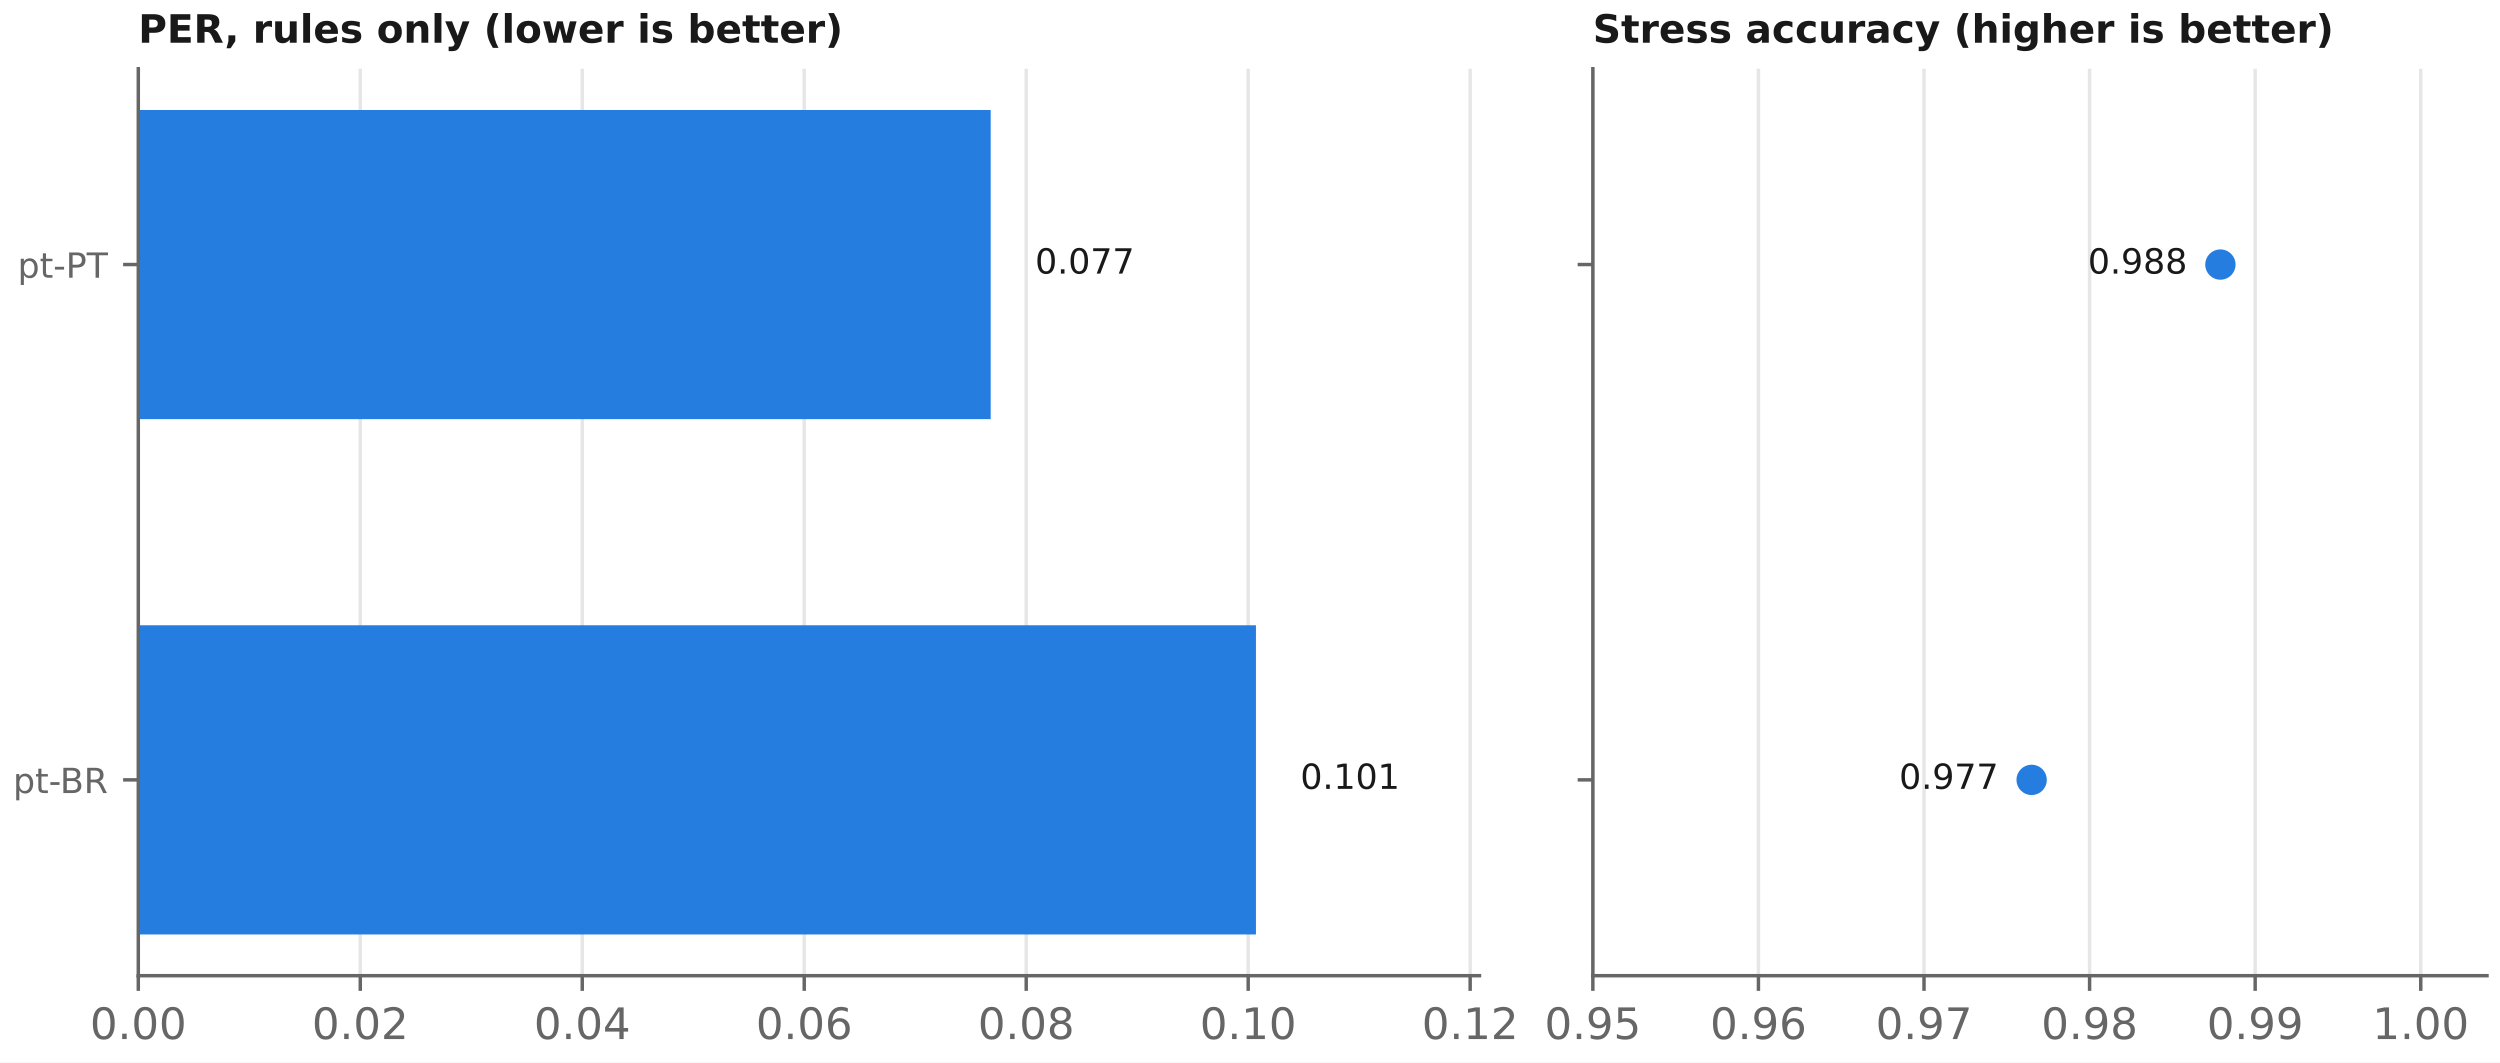
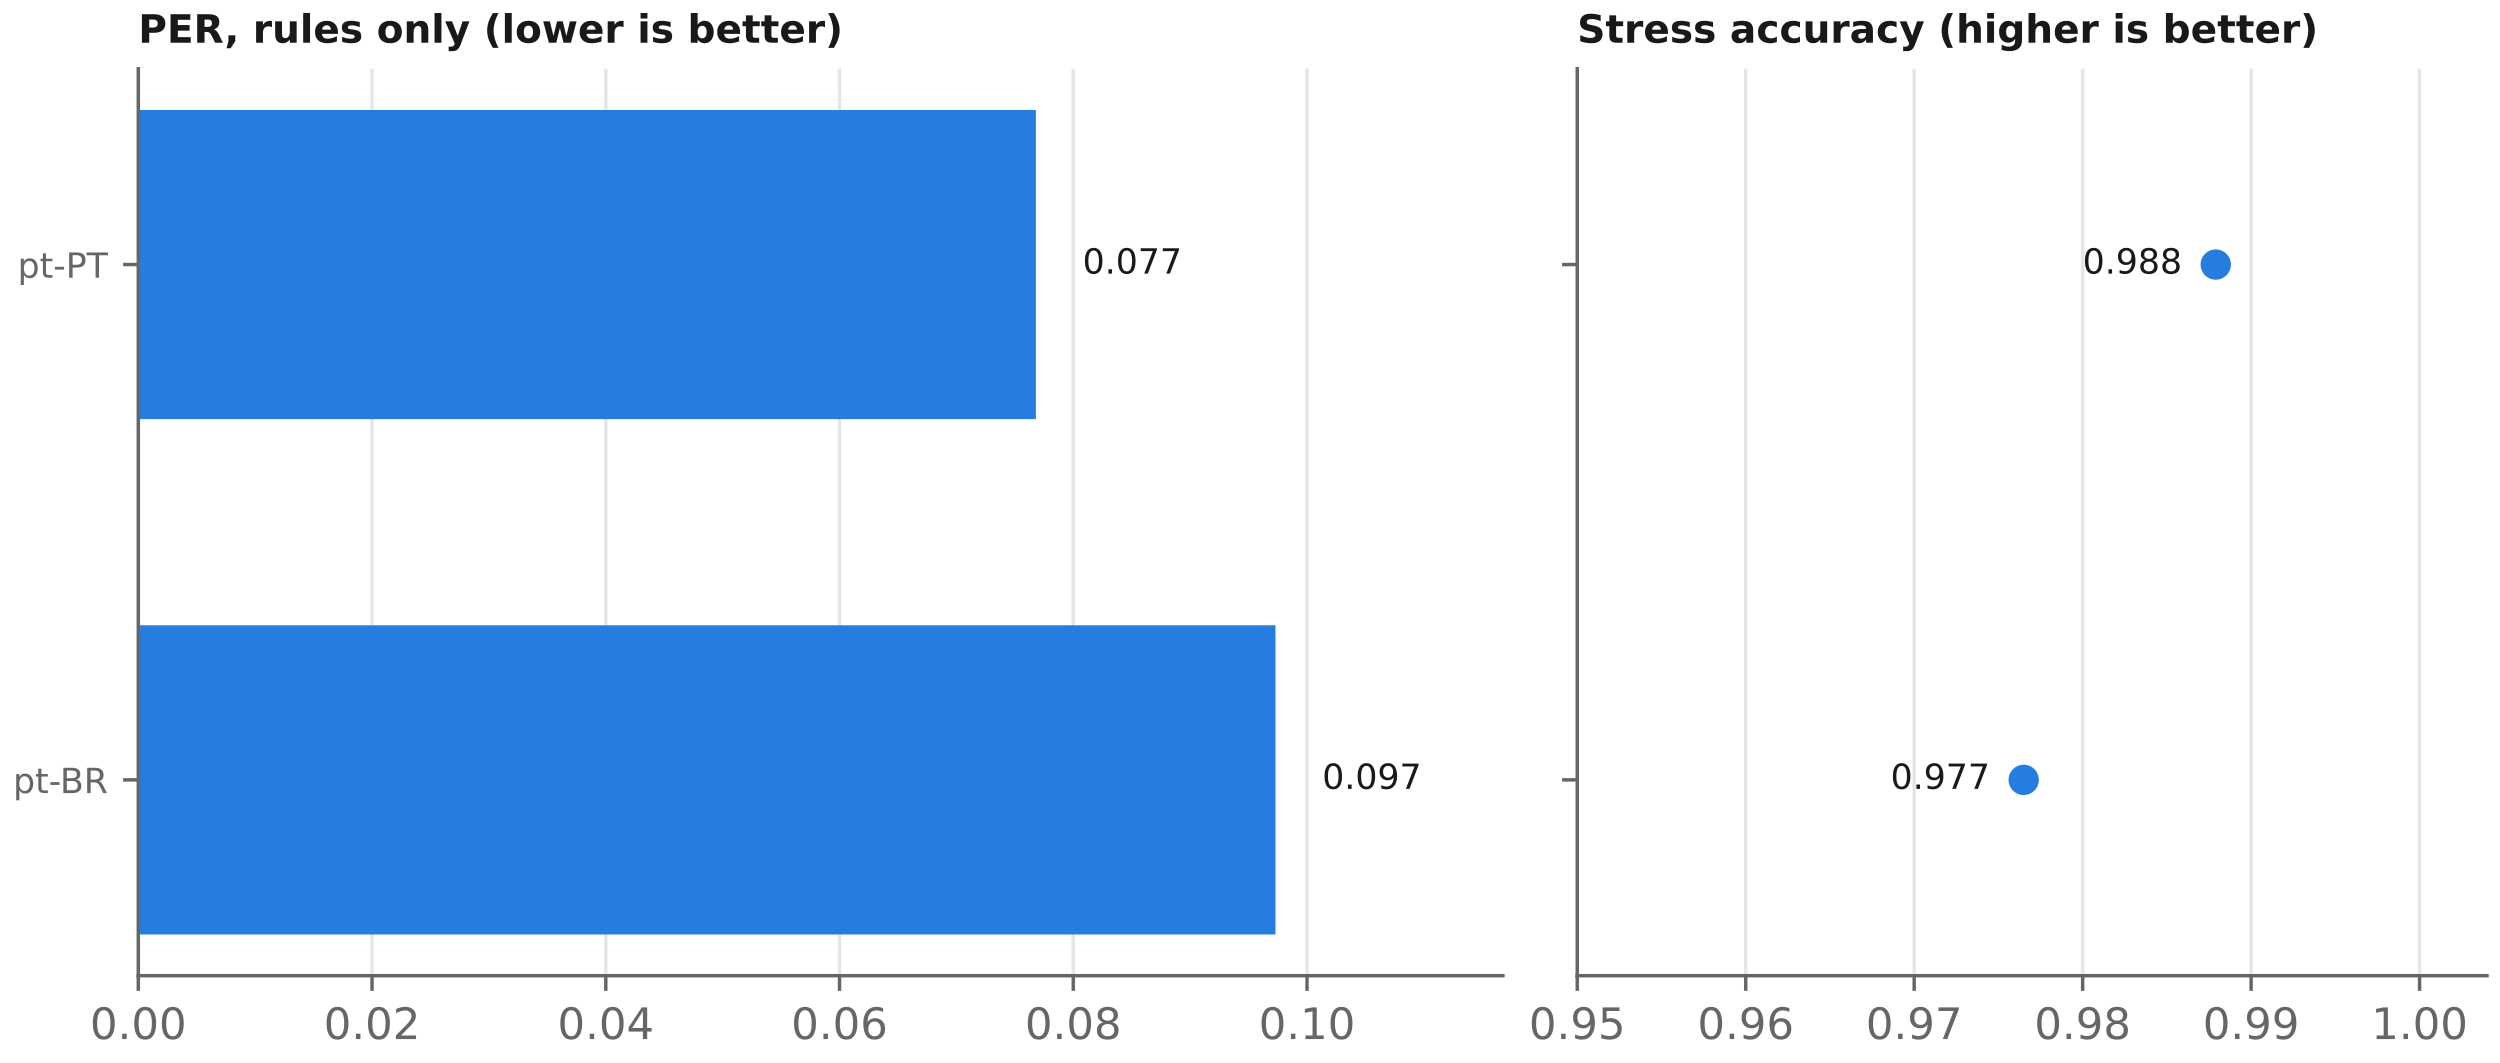
<svg xmlns="http://www.w3.org/2000/svg" xmlns:xlink="http://www.w3.org/1999/xlink" width="576pt" height="244.8pt" viewBox="0 0 576 244.8" version="1.1">
  <defs>
    <style type="text/css">*{stroke-linejoin: round; stroke-linecap: butt}</style>
  </defs>
  <g id="figure_1">
    <g id="patch_1">
      <path d="M 0 244.8  L 576 244.8  L 576 0  L 0 0  z " style="fill: #ffffff" />
    </g>
    <g id="axes_1">
      <g id="patch_2">
-         <path d="M 31.864 224.8  L 340.873 224.8  L 340.873 15.839  L 31.864 15.839  z " style="fill: #ffffff" />
+         <path d="M 31.864 224.8  L 346.265 224.8  L 346.265 15.839  L 31.864 15.839  z " style="fill: #ffffff" />
      </g>
      <g id="matplotlib.axis_1">
        <g id="xtick_1">
          <g id="line2d_1">
-             <path d="M 31.864 224.8  L 31.864 15.839  " clip-path="url(#p73ae3f1e7e)" style="fill: none; stroke: #e6e6e6; stroke-width: 0.8; stroke-linecap: square" />
+             <path d="M 31.864 224.8  L 31.864 15.839  " clip-path="url(#pe0ce35fc5b)" style="fill: none; stroke: #e6e6e6; stroke-width: 0.8; stroke-linecap: square" />
          </g>
          <g id="line2d_2">
            <defs>
              <path id="m0db574f044" d="M 0 0  L 0 3.5  " style="stroke: #666666; stroke-width: 0.8" />
            </defs>
            <g>
              <use xlink:href="#m0db574f044" x="31.864" y="224.8" style="fill: #666666; stroke: #666666; stroke-width: 0.8" />
            </g>
          </g>
          <g id="text_1">
            <text style="font-size: 10px; font-family: 'DejaVu Sans', 'Bitstream Vera Sans', 'Computer Modern Sans Serif', 'Lucida Grande', 'Verdana', 'Geneva', 'Lucid', 'Arial', 'Helvetica', 'Avant Garde', sans-serif; text-anchor: middle; fill: #666666" x="31.864" y="239.397" transform="rotate(-0 31.86399 239.3974)">0.00</text>
          </g>
        </g>
        <g id="xtick_2">
          <g id="line2d_3">
-             <path d="M 83.008 224.8  L 83.008 15.839  " clip-path="url(#p73ae3f1e7e)" style="fill: none; stroke: #e6e6e6; stroke-width: 0.8; stroke-linecap: square" />
+             <path d="M 85.718 224.8  L 85.718 15.839  " clip-path="url(#pe0ce35fc5b)" style="fill: none; stroke: #e6e6e6; stroke-width: 0.8; stroke-linecap: square" />
          </g>
          <g id="line2d_4">
            <g>
-               <use xlink:href="#m0db574f044" x="83.008" y="224.8" style="fill: #666666; stroke: #666666; stroke-width: 0.8" />
+               <use xlink:href="#m0db574f044" x="85.718" y="224.8" style="fill: #666666; stroke: #666666; stroke-width: 0.8" />
            </g>
          </g>
          <g id="text_2">
-             <text style="font-size: 10px; font-family: 'DejaVu Sans', 'Bitstream Vera Sans', 'Computer Modern Sans Serif', 'Lucida Grande', 'Verdana', 'Geneva', 'Lucid', 'Arial', 'Helvetica', 'Avant Garde', sans-serif; text-anchor: middle; fill: #666666" x="83.008" y="239.397" transform="rotate(-0 83.00756 239.3974)">0.02</text>
+             <text style="font-size: 10px; font-family: 'DejaVu Sans', 'Bitstream Vera Sans', 'Computer Modern Sans Serif', 'Lucida Grande', 'Verdana', 'Geneva', 'Lucid', 'Arial', 'Helvetica', 'Avant Garde', sans-serif; text-anchor: middle; fill: #666666" x="85.718" y="239.397" transform="rotate(-0 85.7183 239.3974)">0.02</text>
          </g>
        </g>
        <g id="xtick_3">
          <g id="line2d_5">
-             <path d="M 134.151 224.8  L 134.151 15.839  " clip-path="url(#p73ae3f1e7e)" style="fill: none; stroke: #e6e6e6; stroke-width: 0.8; stroke-linecap: square" />
+             <path d="M 139.573 224.8  L 139.573 15.839  " clip-path="url(#pe0ce35fc5b)" style="fill: none; stroke: #e6e6e6; stroke-width: 0.8; stroke-linecap: square" />
          </g>
          <g id="line2d_6">
            <g>
-               <use xlink:href="#m0db574f044" x="134.151" y="224.8" style="fill: #666666; stroke: #666666; stroke-width: 0.8" />
+               <use xlink:href="#m0db574f044" x="139.573" y="224.8" style="fill: #666666; stroke: #666666; stroke-width: 0.8" />
            </g>
          </g>
          <g id="text_3">
-             <text style="font-size: 10px; font-family: 'DejaVu Sans', 'Bitstream Vera Sans', 'Computer Modern Sans Serif', 'Lucida Grande', 'Verdana', 'Geneva', 'Lucid', 'Arial', 'Helvetica', 'Avant Garde', sans-serif; text-anchor: middle; fill: #666666" x="134.151" y="239.397" transform="rotate(-0 134.1511 239.3974)">0.04</text>
+             <text style="font-size: 10px; font-family: 'DejaVu Sans', 'Bitstream Vera Sans', 'Computer Modern Sans Serif', 'Lucida Grande', 'Verdana', 'Geneva', 'Lucid', 'Arial', 'Helvetica', 'Avant Garde', sans-serif; text-anchor: middle; fill: #666666" x="139.573" y="239.397" transform="rotate(-0 139.5726 239.3974)">0.04</text>
          </g>
        </g>
        <g id="xtick_4">
          <g id="line2d_7">
-             <path d="M 185.295 224.8  L 185.295 15.839  " clip-path="url(#p73ae3f1e7e)" style="fill: none; stroke: #e6e6e6; stroke-width: 0.8; stroke-linecap: square" />
+             <path d="M 193.427 224.8  L 193.427 15.839  " clip-path="url(#pe0ce35fc5b)" style="fill: none; stroke: #e6e6e6; stroke-width: 0.8; stroke-linecap: square" />
          </g>
          <g id="line2d_8">
            <g>
-               <use xlink:href="#m0db574f044" x="185.295" y="224.8" style="fill: #666666; stroke: #666666; stroke-width: 0.8" />
+               <use xlink:href="#m0db574f044" x="193.427" y="224.8" style="fill: #666666; stroke: #666666; stroke-width: 0.8" />
            </g>
          </g>
          <g id="text_4">
-             <text style="font-size: 10px; font-family: 'DejaVu Sans', 'Bitstream Vera Sans', 'Computer Modern Sans Serif', 'Lucida Grande', 'Verdana', 'Geneva', 'Lucid', 'Arial', 'Helvetica', 'Avant Garde', sans-serif; text-anchor: middle; fill: #666666" x="185.295" y="239.397" transform="rotate(-0 185.2947 239.3974)">0.06</text>
+             <text style="font-size: 10px; font-family: 'DejaVu Sans', 'Bitstream Vera Sans', 'Computer Modern Sans Serif', 'Lucida Grande', 'Verdana', 'Geneva', 'Lucid', 'Arial', 'Helvetica', 'Avant Garde', sans-serif; text-anchor: middle; fill: #666666" x="193.427" y="239.397" transform="rotate(-0 193.4269 239.3974)">0.06</text>
          </g>
        </g>
        <g id="xtick_5">
          <g id="line2d_9">
-             <path d="M 236.438 224.8  L 236.438 15.839  " clip-path="url(#p73ae3f1e7e)" style="fill: none; stroke: #e6e6e6; stroke-width: 0.8; stroke-linecap: square" />
+             <path d="M 247.281 224.8  L 247.281 15.839  " clip-path="url(#pe0ce35fc5b)" style="fill: none; stroke: #e6e6e6; stroke-width: 0.8; stroke-linecap: square" />
          </g>
          <g id="line2d_10">
            <g>
-               <use xlink:href="#m0db574f044" x="236.438" y="224.8" style="fill: #666666; stroke: #666666; stroke-width: 0.8" />
+               <use xlink:href="#m0db574f044" x="247.281" y="224.8" style="fill: #666666; stroke: #666666; stroke-width: 0.8" />
            </g>
          </g>
          <g id="text_5">
-             <text style="font-size: 10px; font-family: 'DejaVu Sans', 'Bitstream Vera Sans', 'Computer Modern Sans Serif', 'Lucida Grande', 'Verdana', 'Geneva', 'Lucid', 'Arial', 'Helvetica', 'Avant Garde', sans-serif; text-anchor: middle; fill: #666666" x="236.438" y="239.397" transform="rotate(-0 236.4383 239.3974)">0.08</text>
+             <text style="font-size: 10px; font-family: 'DejaVu Sans', 'Bitstream Vera Sans', 'Computer Modern Sans Serif', 'Lucida Grande', 'Verdana', 'Geneva', 'Lucid', 'Arial', 'Helvetica', 'Avant Garde', sans-serif; text-anchor: middle; fill: #666666" x="247.281" y="239.397" transform="rotate(-0 247.2812 239.3974)">0.08</text>
          </g>
        </g>
        <g id="xtick_6">
          <g id="line2d_11">
-             <path d="M 287.582 224.8  L 287.582 15.839  " clip-path="url(#p73ae3f1e7e)" style="fill: none; stroke: #e6e6e6; stroke-width: 0.8; stroke-linecap: square" />
+             <path d="M 301.136 224.8  L 301.136 15.839  " clip-path="url(#pe0ce35fc5b)" style="fill: none; stroke: #e6e6e6; stroke-width: 0.8; stroke-linecap: square" />
          </g>
          <g id="line2d_12">
            <g>
-               <use xlink:href="#m0db574f044" x="287.582" y="224.8" style="fill: #666666; stroke: #666666; stroke-width: 0.8" />
+               <use xlink:href="#m0db574f044" x="301.136" y="224.8" style="fill: #666666; stroke: #666666; stroke-width: 0.8" />
            </g>
          </g>
          <g id="text_6">
-             <text style="font-size: 10px; font-family: 'DejaVu Sans', 'Bitstream Vera Sans', 'Computer Modern Sans Serif', 'Lucida Grande', 'Verdana', 'Geneva', 'Lucid', 'Arial', 'Helvetica', 'Avant Garde', sans-serif; text-anchor: middle; fill: #666666" x="287.582" y="239.397" transform="rotate(-0 287.5819 239.3974)">0.10</text>
-           </g>
-         </g>
-         <g id="xtick_7">
-           <g id="line2d_13">
-             <path d="M 338.725 224.8  L 338.725 15.839  " clip-path="url(#p73ae3f1e7e)" style="fill: none; stroke: #e6e6e6; stroke-width: 0.8; stroke-linecap: square" />
-           </g>
-           <g id="line2d_14">
-             <g>
-               <use xlink:href="#m0db574f044" x="338.725" y="224.8" style="fill: #666666; stroke: #666666; stroke-width: 0.8" />
-             </g>
-           </g>
-           <g id="text_7">
-             <text style="font-size: 10px; font-family: 'DejaVu Sans', 'Bitstream Vera Sans', 'Computer Modern Sans Serif', 'Lucida Grande', 'Verdana', 'Geneva', 'Lucid', 'Arial', 'Helvetica', 'Avant Garde', sans-serif; text-anchor: middle; fill: #666666" x="338.725" y="239.397" transform="rotate(-0 338.7254 239.3974)">0.12</text>
+             <text style="font-size: 10px; font-family: 'DejaVu Sans', 'Bitstream Vera Sans', 'Computer Modern Sans Serif', 'Lucida Grande', 'Verdana', 'Geneva', 'Lucid', 'Arial', 'Helvetica', 'Avant Garde', sans-serif; text-anchor: middle; fill: #666666" x="301.136" y="239.397" transform="rotate(-0 301.1356 239.3974)">0.10</text>
          </g>
        </g>
      </g>
      <g id="matplotlib.axis_2">
        <g id="ytick_1">
-           <g id="line2d_15">
+           <g id="line2d_13">
            <defs>
              <path id="m9a97e96fcf" d="M 0 0  L -3.5 0  " style="stroke: #666666; stroke-width: 0.8" />
            </defs>
            <g>
              <use xlink:href="#m9a97e96fcf" x="31.864" y="60.955" style="fill: #666666; stroke: #666666; stroke-width: 0.8" />
            </g>
          </g>
+           <g id="text_7">
+             <text style="font-size: 8px; font-family: 'DejaVu Sans', 'Bitstream Vera Sans', 'Computer Modern Sans Serif', 'Lucida Grande', 'Verdana', 'Geneva', 'Lucid', 'Arial', 'Helvetica', 'Avant Garde', sans-serif; text-anchor: end; fill: #666666" x="24.864" y="63.994" transform="rotate(-0 24.86399 63.99446)">pt-PT</text>
+           </g>
+         </g>
+         <g id="ytick_2">
+           <g id="line2d_14">
+             <g>
+               <use xlink:href="#m9a97e96fcf" x="31.864" y="179.683" style="fill: #666666; stroke: #666666; stroke-width: 0.8" />
+             </g>
+           </g>
          <g id="text_8">
-             <text style="font-size: 8px; font-family: 'DejaVu Sans', 'Bitstream Vera Sans', 'Computer Modern Sans Serif', 'Lucida Grande', 'Verdana', 'Geneva', 'Lucid', 'Arial', 'Helvetica', 'Avant Garde', sans-serif; text-anchor: end; fill: #666666" x="24.864" y="63.994" transform="rotate(-0 24.86399 63.99446)">pt-PT</text>
-           </g>
-         </g>
-         <g id="ytick_2">
-           <g id="line2d_16">
-             <g>
-               <use xlink:href="#m9a97e96fcf" x="31.864" y="179.683" style="fill: #666666; stroke: #666666; stroke-width: 0.8" />
-             </g>
-           </g>
-           <g id="text_9">
            <text style="font-size: 8px; font-family: 'DejaVu Sans', 'Bitstream Vera Sans', 'Computer Modern Sans Serif', 'Lucida Grande', 'Verdana', 'Geneva', 'Lucid', 'Arial', 'Helvetica', 'Avant Garde', sans-serif; text-anchor: end; fill: #666666" x="24.864" y="182.722" transform="rotate(-0 24.86399 182.7223)">pt-BR</text>
          </g>
        </g>
      </g>
      <g id="patch_3">
-         <path d="M 31.864 25.337  L 228.255 25.337  L 228.255 96.574  L 31.864 96.574  z " clip-path="url(#p73ae3f1e7e)" style="fill: #257de0" />
+         <path d="M 31.864 25.337  L 238.665 25.337  L 238.665 96.574  L 31.864 96.574  z " clip-path="url(#pe0ce35fc5b)" style="fill: #257de0" />
      </g>
      <g id="patch_4">
-         <path d="M 31.864 144.065  L 289.372 144.065  L 289.372 215.302  L 31.864 215.302  z " clip-path="url(#p73ae3f1e7e)" style="fill: #257de0" />
+         <path d="M 31.864 144.065  L 293.865 144.065  L 293.865 215.302  L 31.864 215.302  z " clip-path="url(#pe0ce35fc5b)" style="fill: #257de0" />
      </g>
      <g id="patch_5">
        <path d="M 31.864 224.8  L 31.864 15.839  " style="fill: none; stroke: #666666; stroke-width: 0.8; stroke-linejoin: miter; stroke-linecap: square" />
      </g>
      <g id="patch_6">
-         <path d="M 31.864 224.8  L 340.873 224.8  " style="fill: none; stroke: #666666; stroke-width: 0.8; stroke-linejoin: miter; stroke-linecap: square" />
+         <path d="M 31.864 224.8  L 346.265 224.8  " style="fill: none; stroke: #666666; stroke-width: 0.8; stroke-linejoin: miter; stroke-linecap: square" />
+       </g>
+       <g id="text_9">
+         <text style="font-size: 8px; font-family: 'DejaVu Sans', 'Bitstream Vera Sans', 'Computer Modern Sans Serif', 'Lucida Grande', 'Verdana', 'Geneva', 'Lucid', 'Arial', 'Helvetica', 'Avant Garde', sans-serif; text-anchor: start; fill: #191919" x="249.435" y="63.034" transform="rotate(-0 249.4354 63.03352)">0.077</text>
      </g>
      <g id="text_10">
-         <text style="font-size: 8px; font-family: 'DejaVu Sans', 'Bitstream Vera Sans', 'Computer Modern Sans Serif', 'Lucida Grande', 'Verdana', 'Geneva', 'Lucid', 'Arial', 'Helvetica', 'Avant Garde', sans-serif; text-anchor: start; fill: #191919" x="238.484" y="63.034" transform="rotate(-0 238.484 63.03352)">0.077</text>
+         <text style="font-size: 8px; font-family: 'DejaVu Sans', 'Bitstream Vera Sans', 'Computer Modern Sans Serif', 'Lucida Grande', 'Verdana', 'Geneva', 'Lucid', 'Arial', 'Helvetica', 'Avant Garde', sans-serif; text-anchor: start; fill: #191919" x="304.636" y="181.761" transform="rotate(-0 304.6361 181.7613)">0.097</text>
      </g>
      <g id="text_11">
-         <text style="font-size: 8px; font-family: 'DejaVu Sans', 'Bitstream Vera Sans', 'Computer Modern Sans Serif', 'Lucida Grande', 'Verdana', 'Geneva', 'Lucid', 'Arial', 'Helvetica', 'Avant Garde', sans-serif; text-anchor: start; fill: #191919" x="299.601" y="181.761" transform="rotate(-0 299.6006 181.7613)">0.101</text>
-       </g>
-       <g id="text_12">
        <text style="font-weight: 700; font-size: 9px; font-family: 'DejaVu Sans', 'Bitstream Vera Sans', 'Computer Modern Sans Serif', 'Lucida Grande', 'Verdana', 'Geneva', 'Lucid', 'Arial', 'Helvetica', 'Avant Garde', sans-serif; text-anchor: start; fill: #191919" x="31.864" y="9.839" transform="rotate(-0 31.86399 9.838834)">PER, rules only (lower is better)</text>
      </g>
    </g>
    <g id="axes_2">
      <g id="patch_7">
-         <path d="M 366.993 224.8  L 573 224.8  L 573 15.839  L 366.993 15.839  z " style="fill: #ffffff" />
+         <path d="M 363.399 224.8  L 573 224.8  L 573 15.839  L 363.399 15.839  z " style="fill: #ffffff" />
      </g>
      <g id="matplotlib.axis_3">
+         <g id="xtick_7">
+           <g id="line2d_15">
+             <path d="M 363.399 224.8  L 363.399 15.839  " clip-path="url(#pda798c7196)" style="fill: none; stroke: #e6e6e6; stroke-width: 0.8; stroke-linecap: square" />
+           </g>
+           <g id="line2d_16">
+             <g>
+               <use xlink:href="#m0db574f044" x="363.399" y="224.8" style="fill: #666666; stroke: #666666; stroke-width: 0.8" />
+             </g>
+           </g>
+           <g id="text_12">
+             <text style="font-size: 10px; font-family: 'DejaVu Sans', 'Bitstream Vera Sans', 'Computer Modern Sans Serif', 'Lucida Grande', 'Verdana', 'Geneva', 'Lucid', 'Arial', 'Helvetica', 'Avant Garde', sans-serif; text-anchor: middle; fill: #666666" x="363.399" y="239.397" transform="rotate(-0 363.3988 239.3974)">0.95</text>
+           </g>
+         </g>
        <g id="xtick_8">
          <g id="line2d_17">
-             <path d="M 366.993 224.8  L 366.993 15.839  " clip-path="url(#p0f48ddc2b1)" style="fill: none; stroke: #e6e6e6; stroke-width: 0.8; stroke-linecap: square" />
+             <path d="M 402.214 224.8  L 402.214 15.839  " clip-path="url(#pda798c7196)" style="fill: none; stroke: #e6e6e6; stroke-width: 0.8; stroke-linecap: square" />
          </g>
          <g id="line2d_18">
            <g>
-               <use xlink:href="#m0db574f044" x="366.993" y="224.8" style="fill: #666666; stroke: #666666; stroke-width: 0.8" />
+               <use xlink:href="#m0db574f044" x="402.214" y="224.8" style="fill: #666666; stroke: #666666; stroke-width: 0.8" />
            </g>
          </g>
          <g id="text_13">
-             <text style="font-size: 10px; font-family: 'DejaVu Sans', 'Bitstream Vera Sans', 'Computer Modern Sans Serif', 'Lucida Grande', 'Verdana', 'Geneva', 'Lucid', 'Arial', 'Helvetica', 'Avant Garde', sans-serif; text-anchor: middle; fill: #666666" x="366.993" y="239.397" transform="rotate(-0 366.9934 239.3974)">0.95</text>
+             <text style="font-size: 10px; font-family: 'DejaVu Sans', 'Bitstream Vera Sans', 'Computer Modern Sans Serif', 'Lucida Grande', 'Verdana', 'Geneva', 'Lucid', 'Arial', 'Helvetica', 'Avant Garde', sans-serif; text-anchor: middle; fill: #666666" x="402.214" y="239.397" transform="rotate(-0 402.2138 239.3974)">0.96</text>
          </g>
        </g>
        <g id="xtick_9">
          <g id="line2d_19">
-             <path d="M 405.143 224.8  L 405.143 15.839  " clip-path="url(#p0f48ddc2b1)" style="fill: none; stroke: #e6e6e6; stroke-width: 0.8; stroke-linecap: square" />
+             <path d="M 441.029 224.8  L 441.029 15.839  " clip-path="url(#pda798c7196)" style="fill: none; stroke: #e6e6e6; stroke-width: 0.8; stroke-linecap: square" />
          </g>
          <g id="line2d_20">
            <g>
-               <use xlink:href="#m0db574f044" x="405.143" y="224.8" style="fill: #666666; stroke: #666666; stroke-width: 0.8" />
+               <use xlink:href="#m0db574f044" x="441.029" y="224.8" style="fill: #666666; stroke: #666666; stroke-width: 0.8" />
            </g>
          </g>
          <g id="text_14">
-             <text style="font-size: 10px; font-family: 'DejaVu Sans', 'Bitstream Vera Sans', 'Computer Modern Sans Serif', 'Lucida Grande', 'Verdana', 'Geneva', 'Lucid', 'Arial', 'Helvetica', 'Avant Garde', sans-serif; text-anchor: middle; fill: #666666" x="405.143" y="239.397" transform="rotate(-0 405.1428 239.3974)">0.96</text>
+             <text style="font-size: 10px; font-family: 'DejaVu Sans', 'Bitstream Vera Sans', 'Computer Modern Sans Serif', 'Lucida Grande', 'Verdana', 'Geneva', 'Lucid', 'Arial', 'Helvetica', 'Avant Garde', sans-serif; text-anchor: middle; fill: #666666" x="441.029" y="239.397" transform="rotate(-0 441.0288 239.3974)">0.97</text>
          </g>
        </g>
        <g id="xtick_10">
          <g id="line2d_21">
-             <path d="M 443.292 224.8  L 443.292 15.839  " clip-path="url(#p0f48ddc2b1)" style="fill: none; stroke: #e6e6e6; stroke-width: 0.8; stroke-linecap: square" />
+             <path d="M 479.844 224.8  L 479.844 15.839  " clip-path="url(#pda798c7196)" style="fill: none; stroke: #e6e6e6; stroke-width: 0.8; stroke-linecap: square" />
          </g>
          <g id="line2d_22">
            <g>
-               <use xlink:href="#m0db574f044" x="443.292" y="224.8" style="fill: #666666; stroke: #666666; stroke-width: 0.8" />
+               <use xlink:href="#m0db574f044" x="479.844" y="224.8" style="fill: #666666; stroke: #666666; stroke-width: 0.8" />
            </g>
          </g>
          <g id="text_15">
-             <text style="font-size: 10px; font-family: 'DejaVu Sans', 'Bitstream Vera Sans', 'Computer Modern Sans Serif', 'Lucida Grande', 'Verdana', 'Geneva', 'Lucid', 'Arial', 'Helvetica', 'Avant Garde', sans-serif; text-anchor: middle; fill: #666666" x="443.292" y="239.397" transform="rotate(-0 443.2921 239.3974)">0.97</text>
+             <text style="font-size: 10px; font-family: 'DejaVu Sans', 'Bitstream Vera Sans', 'Computer Modern Sans Serif', 'Lucida Grande', 'Verdana', 'Geneva', 'Lucid', 'Arial', 'Helvetica', 'Avant Garde', sans-serif; text-anchor: middle; fill: #666666" x="479.844" y="239.397" transform="rotate(-0 479.8438 239.3974)">0.98</text>
          </g>
        </g>
        <g id="xtick_11">
          <g id="line2d_23">
-             <path d="M 481.441 224.8  L 481.441 15.839  " clip-path="url(#p0f48ddc2b1)" style="fill: none; stroke: #e6e6e6; stroke-width: 0.8; stroke-linecap: square" />
+             <path d="M 518.659 224.8  L 518.659 15.839  " clip-path="url(#pda798c7196)" style="fill: none; stroke: #e6e6e6; stroke-width: 0.8; stroke-linecap: square" />
          </g>
          <g id="line2d_24">
            <g>
-               <use xlink:href="#m0db574f044" x="481.441" y="224.8" style="fill: #666666; stroke: #666666; stroke-width: 0.8" />
+               <use xlink:href="#m0db574f044" x="518.659" y="224.8" style="fill: #666666; stroke: #666666; stroke-width: 0.8" />
            </g>
          </g>
          <g id="text_16">
-             <text style="font-size: 10px; font-family: 'DejaVu Sans', 'Bitstream Vera Sans', 'Computer Modern Sans Serif', 'Lucida Grande', 'Verdana', 'Geneva', 'Lucid', 'Arial', 'Helvetica', 'Avant Garde', sans-serif; text-anchor: middle; fill: #666666" x="481.441" y="239.397" transform="rotate(-0 481.4414 239.3974)">0.98</text>
+             <text style="font-size: 10px; font-family: 'DejaVu Sans', 'Bitstream Vera Sans', 'Computer Modern Sans Serif', 'Lucida Grande', 'Verdana', 'Geneva', 'Lucid', 'Arial', 'Helvetica', 'Avant Garde', sans-serif; text-anchor: middle; fill: #666666" x="518.659" y="239.397" transform="rotate(-0 518.6588 239.3974)">0.99</text>
          </g>
        </g>
        <g id="xtick_12">
          <g id="line2d_25">
-             <path d="M 519.591 224.8  L 519.591 15.839  " clip-path="url(#p0f48ddc2b1)" style="fill: none; stroke: #e6e6e6; stroke-width: 0.8; stroke-linecap: square" />
+             <path d="M 557.474 224.8  L 557.474 15.839  " clip-path="url(#pda798c7196)" style="fill: none; stroke: #e6e6e6; stroke-width: 0.8; stroke-linecap: square" />
          </g>
          <g id="line2d_26">
            <g>
-               <use xlink:href="#m0db574f044" x="519.591" y="224.8" style="fill: #666666; stroke: #666666; stroke-width: 0.8" />
+               <use xlink:href="#m0db574f044" x="557.474" y="224.8" style="fill: #666666; stroke: #666666; stroke-width: 0.8" />
            </g>
          </g>
          <g id="text_17">
-             <text style="font-size: 10px; font-family: 'DejaVu Sans', 'Bitstream Vera Sans', 'Computer Modern Sans Serif', 'Lucida Grande', 'Verdana', 'Geneva', 'Lucid', 'Arial', 'Helvetica', 'Avant Garde', sans-serif; text-anchor: middle; fill: #666666" x="519.591" y="239.397" transform="rotate(-0 519.5907 239.3974)">0.99</text>
-           </g>
-         </g>
-         <g id="xtick_13">
-           <g id="line2d_27">
-             <path d="M 557.74 224.8  L 557.74 15.839  " clip-path="url(#p0f48ddc2b1)" style="fill: none; stroke: #e6e6e6; stroke-width: 0.8; stroke-linecap: square" />
-           </g>
-           <g id="line2d_28">
-             <g>
-               <use xlink:href="#m0db574f044" x="557.74" y="224.8" style="fill: #666666; stroke: #666666; stroke-width: 0.8" />
-             </g>
-           </g>
-           <g id="text_18">
-             <text style="font-size: 10px; font-family: 'DejaVu Sans', 'Bitstream Vera Sans', 'Computer Modern Sans Serif', 'Lucida Grande', 'Verdana', 'Geneva', 'Lucid', 'Arial', 'Helvetica', 'Avant Garde', sans-serif; text-anchor: middle; fill: #666666" x="557.74" y="239.397" transform="rotate(-0 557.74 239.3974)">1.00</text>
+             <text style="font-size: 10px; font-family: 'DejaVu Sans', 'Bitstream Vera Sans', 'Computer Modern Sans Serif', 'Lucida Grande', 'Verdana', 'Geneva', 'Lucid', 'Arial', 'Helvetica', 'Avant Garde', sans-serif; text-anchor: middle; fill: #666666" x="557.474" y="239.397" transform="rotate(-0 557.4738 239.3974)">1.00</text>
          </g>
        </g>
      </g>
      <g id="matplotlib.axis_4">
        <g id="ytick_3">
-           <g id="line2d_29">
-             <g>
-               <use xlink:href="#m9a97e96fcf" x="366.993" y="60.955" style="fill: #666666; stroke: #666666; stroke-width: 0.8" />
+           <g id="line2d_27">
+             <g>
+               <use xlink:href="#m9a97e96fcf" x="363.399" y="60.955" style="fill: #666666; stroke: #666666; stroke-width: 0.8" />
            </g>
          </g>
        </g>
        <g id="ytick_4">
-           <g id="line2d_30">
-             <g>
-               <use xlink:href="#m9a97e96fcf" x="366.993" y="179.683" style="fill: #666666; stroke: #666666; stroke-width: 0.8" />
+           <g id="line2d_28">
+             <g>
+               <use xlink:href="#m9a97e96fcf" x="363.399" y="179.683" style="fill: #666666; stroke: #666666; stroke-width: 0.8" />
            </g>
          </g>
        </g>
      </g>
      <g id="patch_8">
-         <path d="M 366.993 224.8  L 366.993 15.839  " style="fill: none; stroke: #666666; stroke-width: 0.8; stroke-linejoin: miter; stroke-linecap: square" />
+         <path d="M 363.399 224.8  L 363.399 15.839  " style="fill: none; stroke: #666666; stroke-width: 0.8; stroke-linejoin: miter; stroke-linecap: square" />
      </g>
      <g id="patch_9">
-         <path d="M 366.993 224.8  L 573 224.8  " style="fill: none; stroke: #666666; stroke-width: 0.8; stroke-linejoin: miter; stroke-linecap: square" />
+         <path d="M 363.399 224.8  L 573 224.8  " style="fill: none; stroke: #666666; stroke-width: 0.8; stroke-linejoin: miter; stroke-linecap: square" />
      </g>
      <g id="PathCollection_1">
        <defs>
          <path id="mc776bb2d2c" d="M 0 3  C 0.796 3 1.559 2.684 2.121 2.121  C 2.684 1.559 3 0.796 3 0  C 3 -0.796 2.684 -1.559 2.121 -2.121  C 1.559 -2.684 0.796 -3 0 -3  C -0.796 -3 -1.559 -2.684 -2.121 -2.121  C -2.684 -1.559 -3 -0.796 -3 0  C -3 0.796 -2.684 1.559 -2.121 2.121  C -1.559 2.684 -0.796 3 0 3  z " style="stroke: #257de0" />
        </defs>
-         <g clip-path="url(#p0f48ddc2b1)">
-           <use xlink:href="#mc776bb2d2c" x="511.579" y="60.955" style="fill: #257de0; stroke: #257de0" />
-           <use xlink:href="#mc776bb2d2c" x="468.089" y="179.683" style="fill: #257de0; stroke: #257de0" />
-         </g>
+         <g clip-path="url(#pda798c7196)">
+           <use xlink:href="#mc776bb2d2c" x="510.508" y="60.955" style="fill: #257de0; stroke: #257de0" />
+           <use xlink:href="#mc776bb2d2c" x="466.259" y="179.683" style="fill: #257de0; stroke: #257de0" />
+         </g>
+       </g>
+       <g id="text_18">
+         <text style="font-size: 8px; font-family: 'DejaVu Sans', 'Bitstream Vera Sans', 'Computer Modern Sans Serif', 'Lucida Grande', 'Verdana', 'Geneva', 'Lucid', 'Arial', 'Helvetica', 'Avant Garde', sans-serif; text-anchor: end; fill: #191919" x="502.745" y="63.034" transform="rotate(-0 502.7446 63.03352)">0.988</text>
      </g>
      <g id="text_19">
-         <text style="font-size: 8px; font-family: 'DejaVu Sans', 'Bitstream Vera Sans', 'Computer Modern Sans Serif', 'Lucida Grande', 'Verdana', 'Geneva', 'Lucid', 'Arial', 'Helvetica', 'Avant Garde', sans-serif; text-anchor: end; fill: #191919" x="503.949" y="63.034" transform="rotate(-0 503.9495 63.03352)">0.988</text>
+         <text style="font-size: 8px; font-family: 'DejaVu Sans', 'Bitstream Vera Sans', 'Computer Modern Sans Serif', 'Lucida Grande', 'Verdana', 'Geneva', 'Lucid', 'Arial', 'Helvetica', 'Avant Garde', sans-serif; text-anchor: end; fill: #191919" x="458.496" y="181.761" transform="rotate(-0 458.4955 181.7613)">0.977</text>
      </g>
      <g id="text_20">
-         <text style="font-size: 8px; font-family: 'DejaVu Sans', 'Bitstream Vera Sans', 'Computer Modern Sans Serif', 'Lucida Grande', 'Verdana', 'Geneva', 'Lucid', 'Arial', 'Helvetica', 'Avant Garde', sans-serif; text-anchor: end; fill: #191919" x="460.459" y="181.761" transform="rotate(-0 460.4593 181.7613)">0.977</text>
-       </g>
-       <g id="text_21">
-         <text style="font-weight: 700; font-size: 9px; font-family: 'DejaVu Sans', 'Bitstream Vera Sans', 'Computer Modern Sans Serif', 'Lucida Grande', 'Verdana', 'Geneva', 'Lucid', 'Arial', 'Helvetica', 'Avant Garde', sans-serif; text-anchor: start; fill: #191919" x="366.993" y="9.839" transform="rotate(-0 366.9934 9.838834)">Stress accuracy (higher is better)</text>
+         <text style="font-weight: 700; font-size: 9px; font-family: 'DejaVu Sans', 'Bitstream Vera Sans', 'Computer Modern Sans Serif', 'Lucida Grande', 'Verdana', 'Geneva', 'Lucid', 'Arial', 'Helvetica', 'Avant Garde', sans-serif; text-anchor: start; fill: #191919" x="363.399" y="9.839" transform="rotate(-0 363.3988 9.838834)">Stress accuracy (higher is better)</text>
      </g>
    </g>
  </g>
  <defs>
-     <clipPath id="p73ae3f1e7e">
-       <rect x="31.864" y="15.839" width="309.009" height="208.961" />
+     <clipPath id="pe0ce35fc5b">
+       <rect x="31.864" y="15.839" width="314.401" height="208.961" />
    </clipPath>
-     <clipPath id="p0f48ddc2b1">
-       <rect x="366.993" y="15.839" width="206.006" height="208.961" />
+     <clipPath id="pda798c7196">
+       <rect x="363.399" y="15.839" width="209.601" height="208.961" />
    </clipPath>
  </defs>
</svg>
